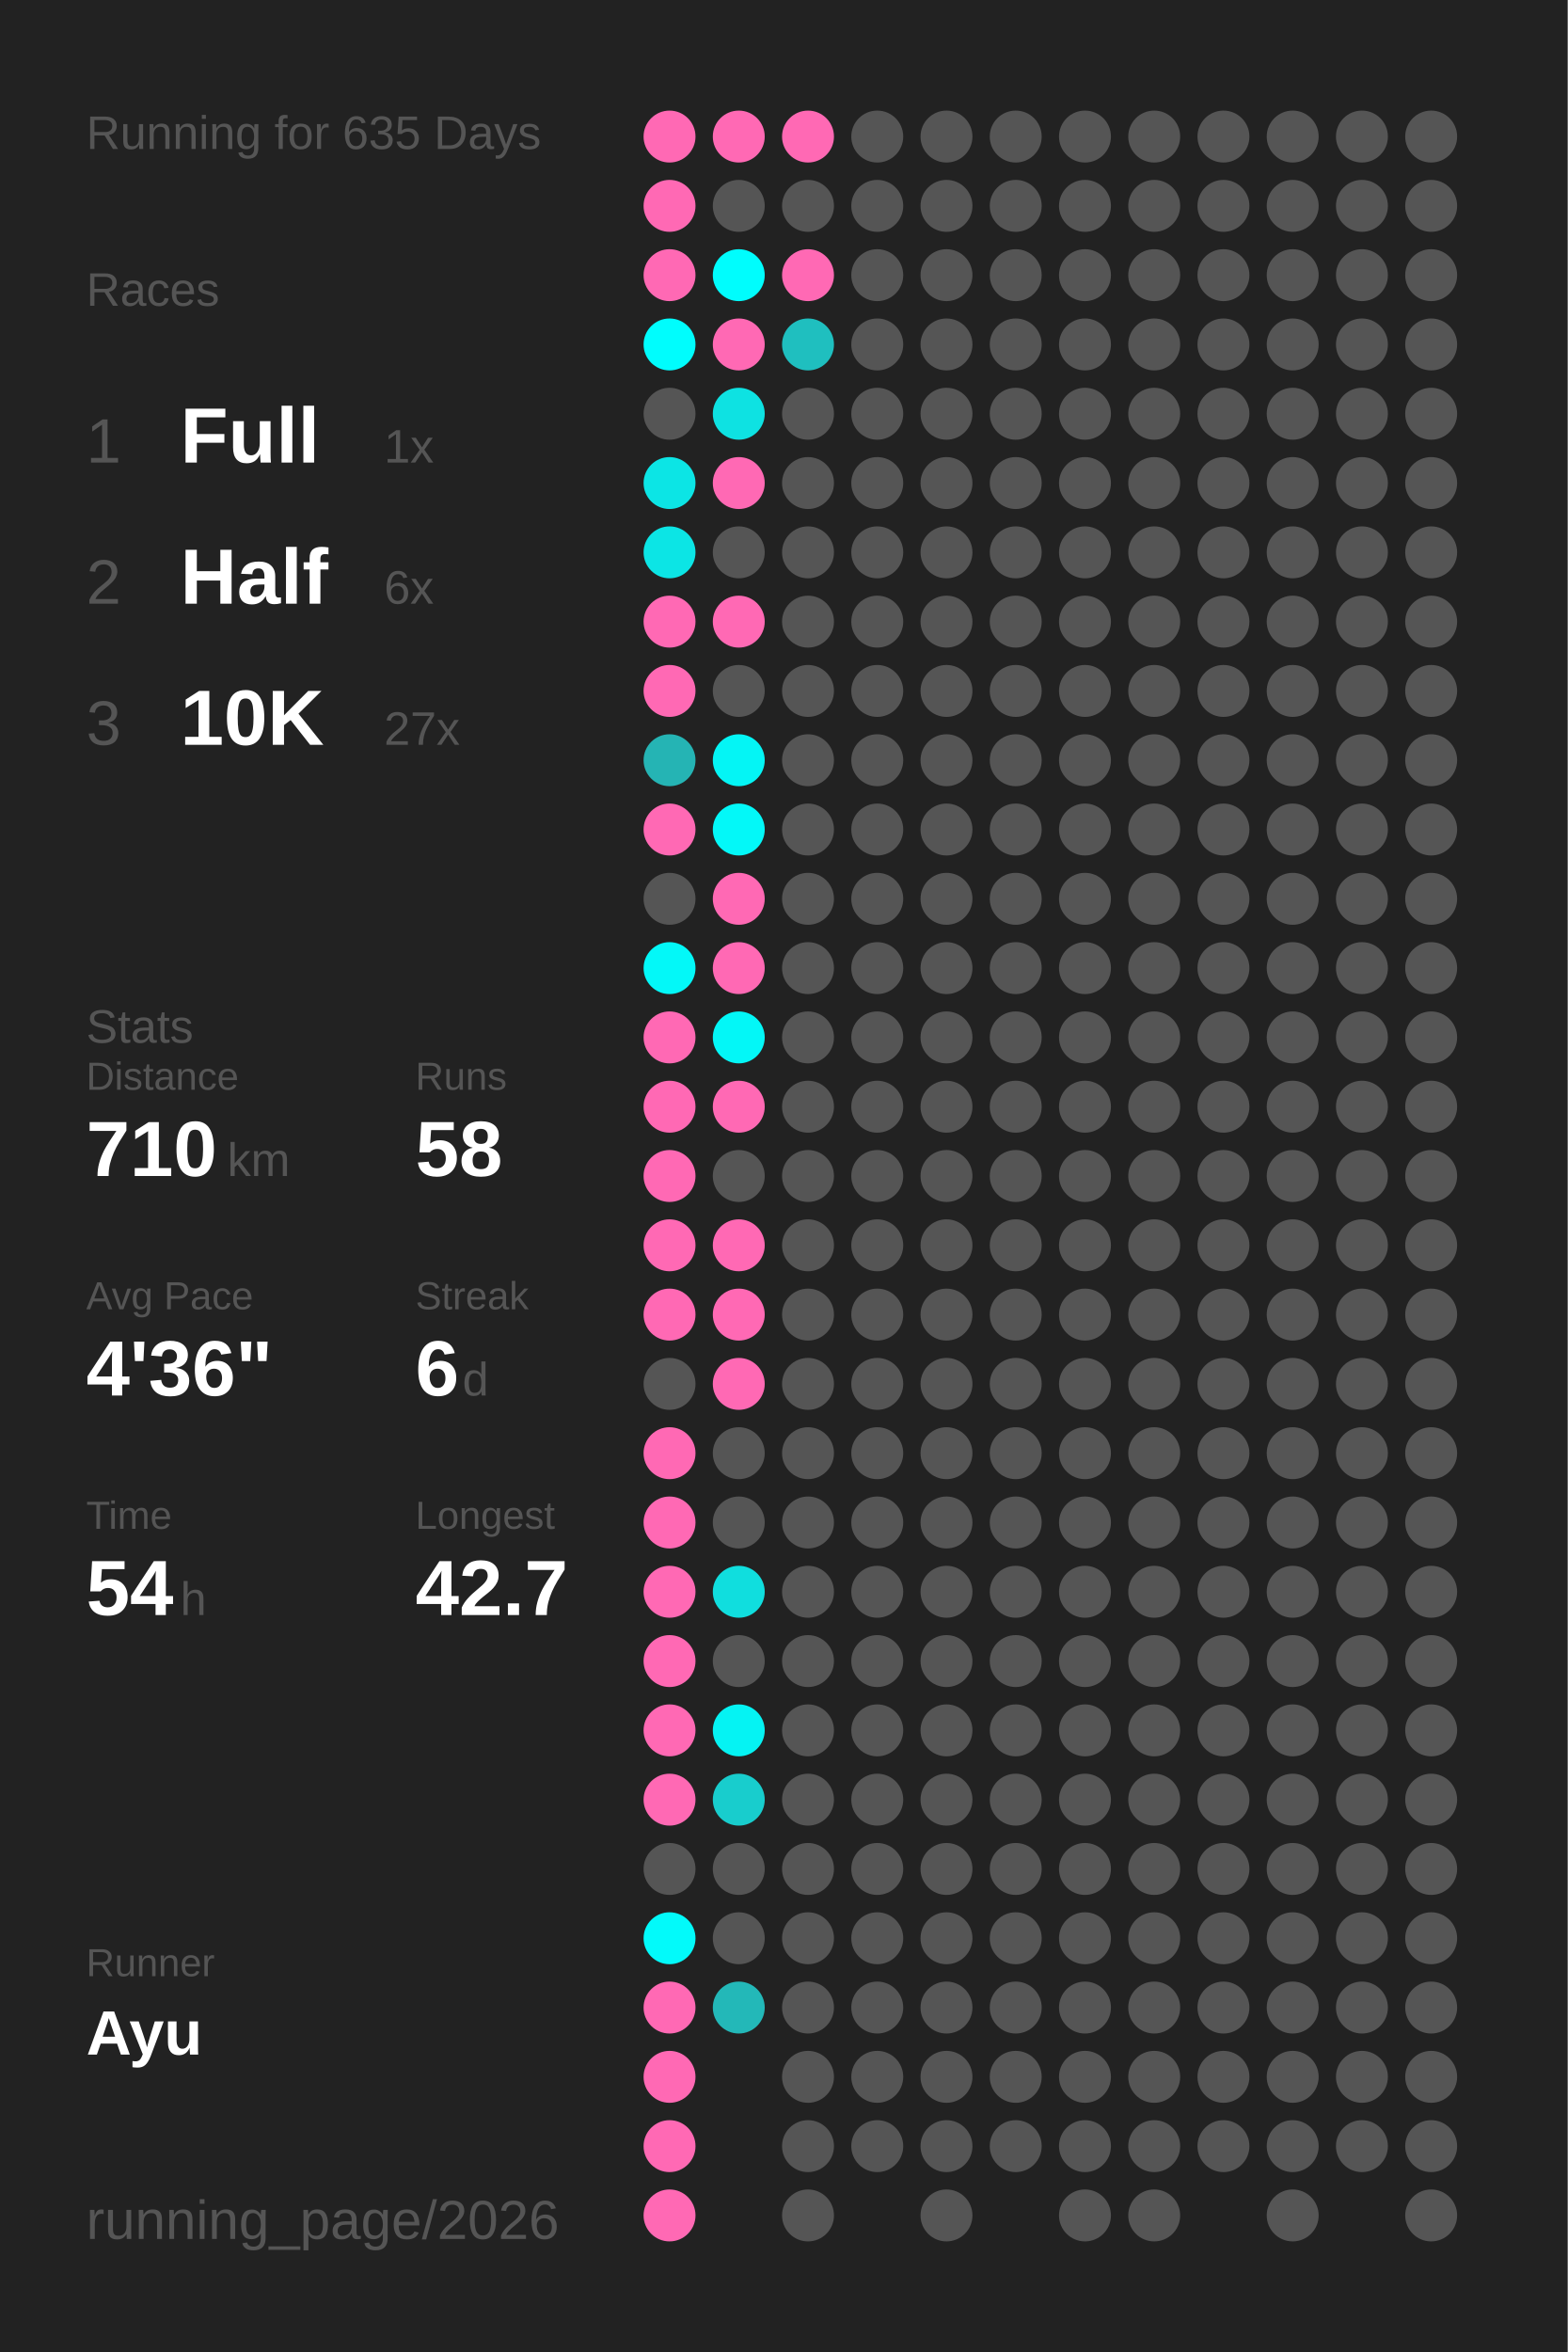
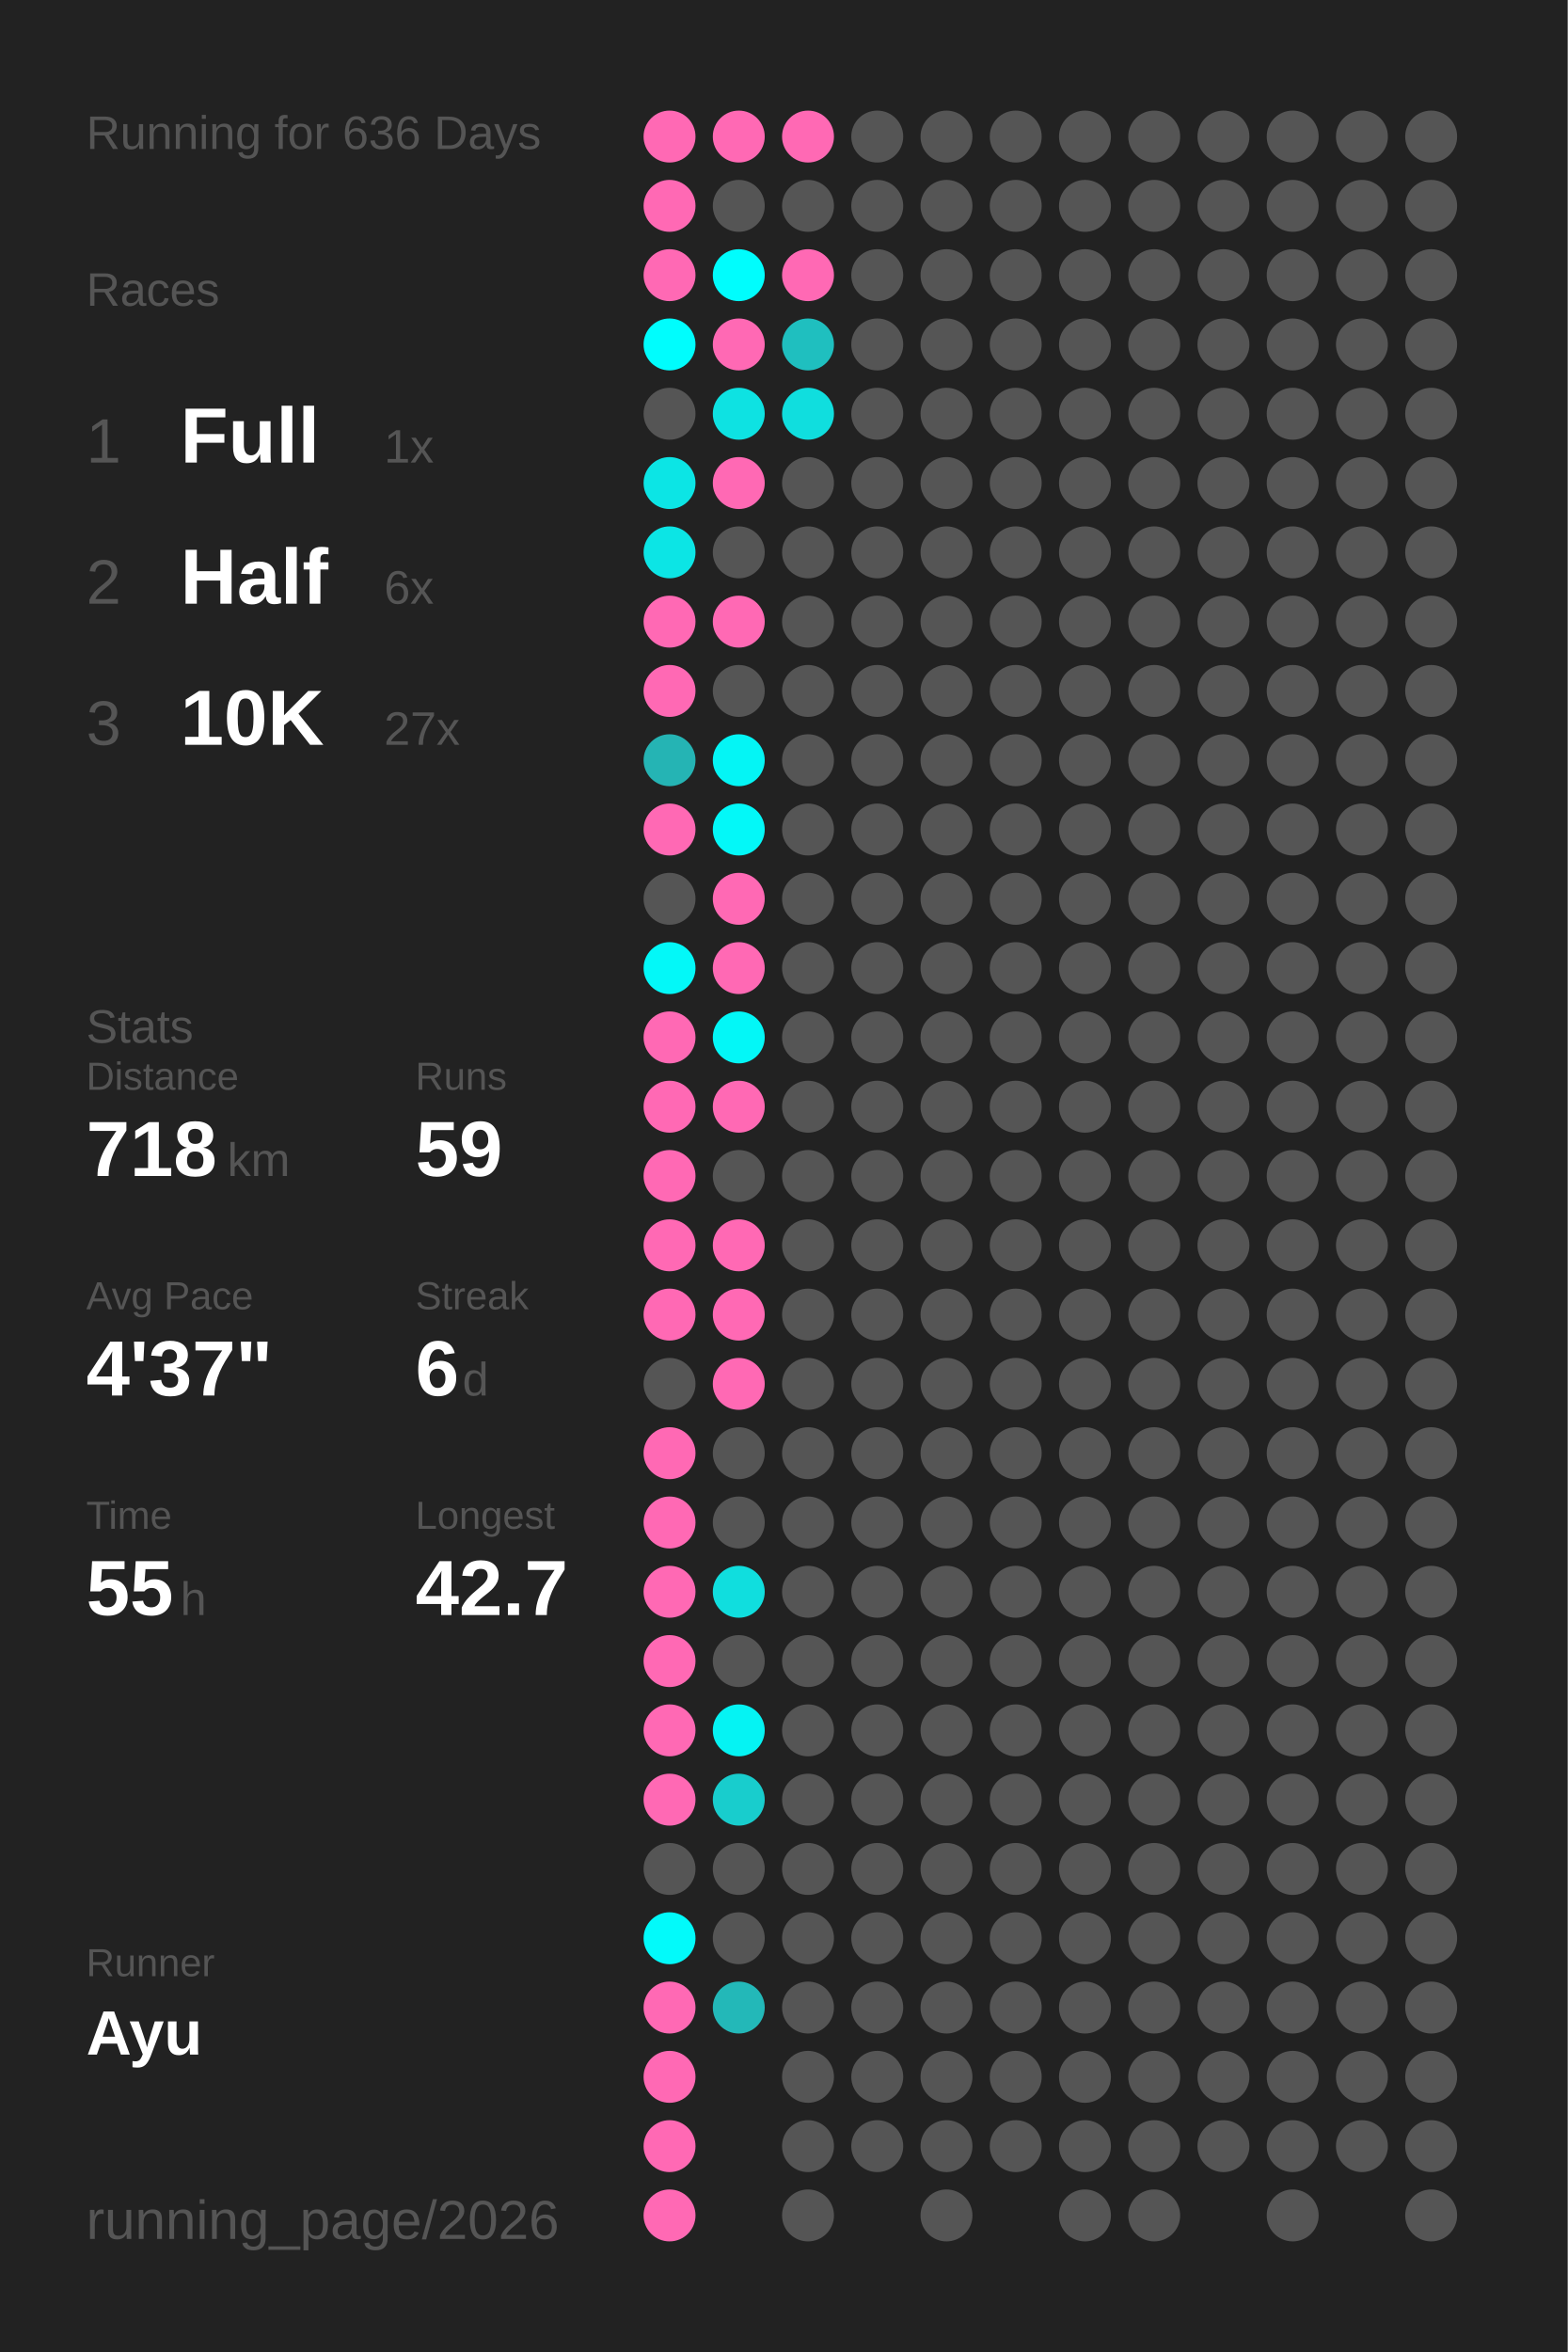
<svg xmlns="http://www.w3.org/2000/svg" baseProfile="full" height="300mm" version="1.1" viewBox="0,0,200,300" width="200mm">
  <defs />
  <rect fill="#222222" height="300" width="200" x="0" y="0" />
-   <text fill="#555555" style="font-size:6px; font-family:Arial;" x="11" y="19">Running for 635 Days</text>
+   <text fill="#555555" style="font-size:6px; font-family:Arial;" x="11" y="19">Running for 636 Days</text>
  <text fill="#555555" style="font-size:6px; font-family:Arial;" x="11" y="39">Races</text>
  <text fill="#555555" style="font-size:8px; font-family:Arial;" x="11" y="59">1</text>
  <text fill="#FFFFFF" style="font-size:10px; font-family:Arial; font-weight:bold;" x="23" y="59">Full</text>
  <text fill="#555555" style="font-size:6px; font-family:Arial;" x="49" y="59">1x</text>
  <text fill="#555555" style="font-size:8px; font-family:Arial;" x="11" y="77">2</text>
  <text fill="#FFFFFF" style="font-size:10px; font-family:Arial; font-weight:bold;" x="23" y="77">Half</text>
  <text fill="#555555" style="font-size:6px; font-family:Arial;" x="49" y="77">6x</text>
  <text fill="#555555" style="font-size:8px; font-family:Arial;" x="11" y="95">3</text>
  <text fill="#FFFFFF" style="font-size:10px; font-family:Arial; font-weight:bold;" x="23" y="95">10K</text>
  <text fill="#555555" style="font-size:6px; font-family:Arial;" x="49" y="95">27x</text>
  <text fill="#555555" style="font-size:6px; font-family:Arial;" x="11" y="133">Stats</text>
  <text fill="#555555" style="font-size:5px; font-family:Arial;" x="11" y="139">Distance</text>
-   <text fill="#FFFFFF" style="font-size:10px; font-family:Arial; font-weight:bold;" x="11" y="150">710</text>
+   <text fill="#FFFFFF" style="font-size:10px; font-family:Arial; font-weight:bold;" x="11" y="150">718</text>
  <text fill="#555555" style="font-size:6px; font-family:Arial;" x="29" y="150">km</text>
  <text fill="#555555" style="font-size:5px; font-family:Arial;" x="53" y="139">Runs</text>
-   <text fill="#FFFFFF" style="font-size:10px; font-family:Arial; font-weight:bold;" x="53" y="150">58</text>
+   <text fill="#FFFFFF" style="font-size:10px; font-family:Arial; font-weight:bold;" x="53" y="150">59</text>
  <text fill="#555555" style="font-size:5px; font-family:Arial;" x="11" y="167">Avg Pace</text>
-   <text fill="#FFFFFF" style="font-size:10px; font-family:Arial; font-weight:bold;" x="11" y="178">4'36"</text>
+   <text fill="#FFFFFF" style="font-size:10px; font-family:Arial; font-weight:bold;" x="11" y="178">4'37"</text>
  <text fill="#555555" style="font-size:5px; font-family:Arial;" x="53" y="167">Streak</text>
  <text fill="#FFFFFF" style="font-size:10px; font-family:Arial; font-weight:bold;" x="53" y="178">6</text>
  <text fill="#555555" style="font-size:6px; font-family:Arial;" x="59" y="178">d</text>
  <text fill="#555555" style="font-size:5px; font-family:Arial;" x="11" y="195">Time</text>
-   <text fill="#FFFFFF" style="font-size:10px; font-family:Arial; font-weight:bold;" x="11" y="206">54</text>
+   <text fill="#FFFFFF" style="font-size:10px; font-family:Arial; font-weight:bold;" x="11" y="206">55</text>
  <text fill="#555555" style="font-size:6px; font-family:Arial;" x="23" y="206">h</text>
  <text fill="#555555" style="font-size:5px; font-family:Arial;" x="53" y="195">Longest</text>
  <text fill="#FFFFFF" style="font-size:10px; font-family:Arial; font-weight:bold;" x="53" y="206">42.7</text>
  <text fill="#555555" style="font-size:5px; font-family:Arial;" x="11" y="252.065">Runner</text>
  <text fill="#FFFFFF" style="font-size:8px; font-family:Arial; font-weight:bold;" x="11" y="262.065">Ayu</text>
  <text fill="#555555" style="font-size:7px; font-family:Arial;" x="11" y="285.581">running_page/2026</text>
  <circle cx="85.417" cy="17.419" fill="#ff69b4" r="3.312" />
  <circle cx="85.417" cy="26.258" fill="#ff69b4" r="3.312" />
  <circle cx="85.417" cy="35.097" fill="#ff69b4" r="3.312" />
  <circle cx="85.417" cy="43.935" fill="#00fdfd" r="3.312" />
  <circle cx="85.417" cy="52.774" fill="#555555" r="3.312" />
  <circle cx="85.417" cy="61.613" fill="#0ce5e5" r="3.312" />
  <circle cx="85.417" cy="70.452" fill="#0ce5e5" r="3.312" />
  <circle cx="85.417" cy="79.29" fill="#ff69b4" r="3.312" />
  <circle cx="85.417" cy="88.129" fill="#ff69b4" r="3.312" />
  <circle cx="85.417" cy="96.968" fill="#25b4b4" r="3.312" />
  <circle cx="85.417" cy="105.806" fill="#ff69b4" r="3.312" />
  <circle cx="85.417" cy="114.645" fill="#555555" r="3.312" />
  <circle cx="85.417" cy="123.484" fill="#03f8f8" r="3.312" />
  <circle cx="85.417" cy="132.323" fill="#ff69b4" r="3.312" />
  <circle cx="85.417" cy="141.161" fill="#ff69b4" r="3.312" />
  <circle cx="85.417" cy="150" fill="#ff69b4" r="3.312" />
  <circle cx="85.417" cy="158.839" fill="#ff69b4" r="3.312" />
  <circle cx="85.417" cy="167.677" fill="#ff69b4" r="3.312" />
  <circle cx="85.417" cy="176.516" fill="#555555" r="3.312" />
  <circle cx="85.417" cy="185.355" fill="#ff69b4" r="3.312" />
  <circle cx="85.417" cy="194.194" fill="#ff69b4" r="3.312" />
  <circle cx="85.417" cy="203.032" fill="#ff69b4" r="3.312" />
  <circle cx="85.417" cy="211.871" fill="#ff69b4" r="3.312" />
  <circle cx="85.417" cy="220.71" fill="#ff69b4" r="3.312" />
  <circle cx="85.417" cy="229.548" fill="#ff69b4" r="3.312" />
  <circle cx="85.417" cy="238.387" fill="#555555" r="3.312" />
  <circle cx="85.417" cy="247.226" fill="#02fafa" r="3.312" />
  <circle cx="85.417" cy="256.065" fill="#ff69b4" r="3.312" />
  <circle cx="85.417" cy="264.903" fill="#ff69b4" r="3.312" />
  <circle cx="85.417" cy="273.742" fill="#ff69b4" r="3.312" />
  <circle cx="85.417" cy="282.581" fill="#ff69b4" r="3.312" />
  <circle cx="94.25" cy="17.419" fill="#ff69b4" r="3.312" />
  <circle cx="94.25" cy="26.258" fill="#555555" r="3.312" />
  <circle cx="94.25" cy="35.097" fill="#00fdfd" r="3.312" />
  <circle cx="94.25" cy="43.935" fill="#ff69b4" r="3.312" />
  <circle cx="94.25" cy="52.774" fill="#0ee2e2" r="3.312" />
  <circle cx="94.25" cy="61.613" fill="#ff69b4" r="3.312" />
  <circle cx="94.25" cy="70.452" fill="#555555" r="3.312" />
  <circle cx="94.25" cy="79.29" fill="#ff69b4" r="3.312" />
  <circle cx="94.25" cy="88.129" fill="#555555" r="3.312" />
  <circle cx="94.25" cy="96.968" fill="#04f5f5" r="3.312" />
  <circle cx="94.25" cy="105.806" fill="#03f8f8" r="3.312" />
  <circle cx="94.25" cy="114.645" fill="#ff69b4" r="3.312" />
  <circle cx="94.25" cy="123.484" fill="#ff69b4" r="3.312" />
  <circle cx="94.25" cy="132.323" fill="#03f7f7" r="3.312" />
  <circle cx="94.25" cy="141.161" fill="#ff69b4" r="3.312" />
  <circle cx="94.25" cy="150" fill="#555555" r="3.312" />
  <circle cx="94.25" cy="158.839" fill="#ff69b4" r="3.312" />
  <circle cx="94.25" cy="167.677" fill="#ff69b4" r="3.312" />
  <circle cx="94.25" cy="176.516" fill="#ff69b4" r="3.312" />
  <circle cx="94.25" cy="185.355" fill="#555555" r="3.312" />
  <circle cx="94.25" cy="194.194" fill="#555555" r="3.312" />
  <circle cx="94.25" cy="203.032" fill="#10dede" r="3.312" />
  <circle cx="94.25" cy="211.871" fill="#555555" r="3.312" />
  <circle cx="94.25" cy="220.71" fill="#05f3f3" r="3.312" />
  <circle cx="94.25" cy="229.548" fill="#18cdcd" r="3.312" />
  <circle cx="94.25" cy="238.387" fill="#555555" r="3.312" />
  <circle cx="94.25" cy="247.226" fill="#555555" r="3.312" />
  <circle cx="94.25" cy="256.065" fill="#23b8b8" r="3.312" />
  <circle cx="103.083" cy="17.419" fill="#ff69b4" r="3.312" />
  <circle cx="103.083" cy="26.258" fill="#555555" r="3.312" />
  <circle cx="103.083" cy="35.097" fill="#ff69b4" r="3.312" />
  <circle cx="103.083" cy="43.935" fill="#1fbfbf" r="3.312" />
-   <circle cx="103.083" cy="52.774" fill="#555555" r="3.312" />
+   <circle cx="103.083" cy="52.774" fill="#10dede" r="3.312" />
  <circle cx="103.083" cy="61.613" fill="#555555" r="3.312" />
  <circle cx="103.083" cy="70.452" fill="#555555" r="3.312" />
  <circle cx="103.083" cy="79.29" fill="#555555" r="3.312" />
  <circle cx="103.083" cy="88.129" fill="#555555" r="3.312" />
  <circle cx="103.083" cy="96.968" fill="#555555" r="3.312" />
  <circle cx="103.083" cy="105.806" fill="#555555" r="3.312" />
  <circle cx="103.083" cy="114.645" fill="#555555" r="3.312" />
  <circle cx="103.083" cy="123.484" fill="#555555" r="3.312" />
  <circle cx="103.083" cy="132.323" fill="#555555" r="3.312" />
  <circle cx="103.083" cy="141.161" fill="#555555" r="3.312" />
  <circle cx="103.083" cy="150" fill="#555555" r="3.312" />
  <circle cx="103.083" cy="158.839" fill="#555555" r="3.312" />
  <circle cx="103.083" cy="167.677" fill="#555555" r="3.312" />
  <circle cx="103.083" cy="176.516" fill="#555555" r="3.312" />
  <circle cx="103.083" cy="185.355" fill="#555555" r="3.312" />
  <circle cx="103.083" cy="194.194" fill="#555555" r="3.312" />
  <circle cx="103.083" cy="203.032" fill="#555555" r="3.312" />
  <circle cx="103.083" cy="211.871" fill="#555555" r="3.312" />
  <circle cx="103.083" cy="220.71" fill="#555555" r="3.312" />
  <circle cx="103.083" cy="229.548" fill="#555555" r="3.312" />
  <circle cx="103.083" cy="238.387" fill="#555555" r="3.312" />
  <circle cx="103.083" cy="247.226" fill="#555555" r="3.312" />
  <circle cx="103.083" cy="256.065" fill="#555555" r="3.312" />
  <circle cx="103.083" cy="264.903" fill="#555555" r="3.312" />
  <circle cx="103.083" cy="273.742" fill="#555555" r="3.312" />
  <circle cx="103.083" cy="282.581" fill="#555555" r="3.312" />
  <circle cx="111.917" cy="17.419" fill="#555555" r="3.312" />
  <circle cx="111.917" cy="26.258" fill="#555555" r="3.312" />
  <circle cx="111.917" cy="35.097" fill="#555555" r="3.312" />
  <circle cx="111.917" cy="43.935" fill="#555555" r="3.312" />
  <circle cx="111.917" cy="52.774" fill="#555555" r="3.312" />
  <circle cx="111.917" cy="61.613" fill="#555555" r="3.312" />
  <circle cx="111.917" cy="70.452" fill="#555555" r="3.312" />
  <circle cx="111.917" cy="79.29" fill="#555555" r="3.312" />
  <circle cx="111.917" cy="88.129" fill="#555555" r="3.312" />
  <circle cx="111.917" cy="96.968" fill="#555555" r="3.312" />
  <circle cx="111.917" cy="105.806" fill="#555555" r="3.312" />
  <circle cx="111.917" cy="114.645" fill="#555555" r="3.312" />
  <circle cx="111.917" cy="123.484" fill="#555555" r="3.312" />
  <circle cx="111.917" cy="132.323" fill="#555555" r="3.312" />
  <circle cx="111.917" cy="141.161" fill="#555555" r="3.312" />
  <circle cx="111.917" cy="150" fill="#555555" r="3.312" />
  <circle cx="111.917" cy="158.839" fill="#555555" r="3.312" />
  <circle cx="111.917" cy="167.677" fill="#555555" r="3.312" />
  <circle cx="111.917" cy="176.516" fill="#555555" r="3.312" />
  <circle cx="111.917" cy="185.355" fill="#555555" r="3.312" />
  <circle cx="111.917" cy="194.194" fill="#555555" r="3.312" />
  <circle cx="111.917" cy="203.032" fill="#555555" r="3.312" />
  <circle cx="111.917" cy="211.871" fill="#555555" r="3.312" />
  <circle cx="111.917" cy="220.71" fill="#555555" r="3.312" />
  <circle cx="111.917" cy="229.548" fill="#555555" r="3.312" />
  <circle cx="111.917" cy="238.387" fill="#555555" r="3.312" />
  <circle cx="111.917" cy="247.226" fill="#555555" r="3.312" />
  <circle cx="111.917" cy="256.065" fill="#555555" r="3.312" />
  <circle cx="111.917" cy="264.903" fill="#555555" r="3.312" />
  <circle cx="111.917" cy="273.742" fill="#555555" r="3.312" />
  <circle cx="120.75" cy="17.419" fill="#555555" r="3.312" />
  <circle cx="120.75" cy="26.258" fill="#555555" r="3.312" />
  <circle cx="120.75" cy="35.097" fill="#555555" r="3.312" />
  <circle cx="120.75" cy="43.935" fill="#555555" r="3.312" />
  <circle cx="120.75" cy="52.774" fill="#555555" r="3.312" />
  <circle cx="120.75" cy="61.613" fill="#555555" r="3.312" />
  <circle cx="120.75" cy="70.452" fill="#555555" r="3.312" />
  <circle cx="120.75" cy="79.29" fill="#555555" r="3.312" />
  <circle cx="120.75" cy="88.129" fill="#555555" r="3.312" />
  <circle cx="120.75" cy="96.968" fill="#555555" r="3.312" />
  <circle cx="120.75" cy="105.806" fill="#555555" r="3.312" />
  <circle cx="120.75" cy="114.645" fill="#555555" r="3.312" />
  <circle cx="120.75" cy="123.484" fill="#555555" r="3.312" />
  <circle cx="120.75" cy="132.323" fill="#555555" r="3.312" />
  <circle cx="120.75" cy="141.161" fill="#555555" r="3.312" />
  <circle cx="120.75" cy="150" fill="#555555" r="3.312" />
  <circle cx="120.75" cy="158.839" fill="#555555" r="3.312" />
  <circle cx="120.75" cy="167.677" fill="#555555" r="3.312" />
  <circle cx="120.75" cy="176.516" fill="#555555" r="3.312" />
  <circle cx="120.75" cy="185.355" fill="#555555" r="3.312" />
  <circle cx="120.75" cy="194.194" fill="#555555" r="3.312" />
  <circle cx="120.75" cy="203.032" fill="#555555" r="3.312" />
  <circle cx="120.75" cy="211.871" fill="#555555" r="3.312" />
  <circle cx="120.75" cy="220.71" fill="#555555" r="3.312" />
  <circle cx="120.75" cy="229.548" fill="#555555" r="3.312" />
  <circle cx="120.75" cy="238.387" fill="#555555" r="3.312" />
  <circle cx="120.75" cy="247.226" fill="#555555" r="3.312" />
  <circle cx="120.75" cy="256.065" fill="#555555" r="3.312" />
  <circle cx="120.75" cy="264.903" fill="#555555" r="3.312" />
  <circle cx="120.75" cy="273.742" fill="#555555" r="3.312" />
  <circle cx="120.75" cy="282.581" fill="#555555" r="3.312" />
  <circle cx="129.583" cy="17.419" fill="#555555" r="3.312" />
  <circle cx="129.583" cy="26.258" fill="#555555" r="3.312" />
  <circle cx="129.583" cy="35.097" fill="#555555" r="3.312" />
  <circle cx="129.583" cy="43.935" fill="#555555" r="3.312" />
  <circle cx="129.583" cy="52.774" fill="#555555" r="3.312" />
  <circle cx="129.583" cy="61.613" fill="#555555" r="3.312" />
  <circle cx="129.583" cy="70.452" fill="#555555" r="3.312" />
  <circle cx="129.583" cy="79.29" fill="#555555" r="3.312" />
  <circle cx="129.583" cy="88.129" fill="#555555" r="3.312" />
  <circle cx="129.583" cy="96.968" fill="#555555" r="3.312" />
  <circle cx="129.583" cy="105.806" fill="#555555" r="3.312" />
  <circle cx="129.583" cy="114.645" fill="#555555" r="3.312" />
  <circle cx="129.583" cy="123.484" fill="#555555" r="3.312" />
  <circle cx="129.583" cy="132.323" fill="#555555" r="3.312" />
  <circle cx="129.583" cy="141.161" fill="#555555" r="3.312" />
  <circle cx="129.583" cy="150" fill="#555555" r="3.312" />
  <circle cx="129.583" cy="158.839" fill="#555555" r="3.312" />
  <circle cx="129.583" cy="167.677" fill="#555555" r="3.312" />
  <circle cx="129.583" cy="176.516" fill="#555555" r="3.312" />
  <circle cx="129.583" cy="185.355" fill="#555555" r="3.312" />
  <circle cx="129.583" cy="194.194" fill="#555555" r="3.312" />
  <circle cx="129.583" cy="203.032" fill="#555555" r="3.312" />
  <circle cx="129.583" cy="211.871" fill="#555555" r="3.312" />
  <circle cx="129.583" cy="220.71" fill="#555555" r="3.312" />
  <circle cx="129.583" cy="229.548" fill="#555555" r="3.312" />
  <circle cx="129.583" cy="238.387" fill="#555555" r="3.312" />
  <circle cx="129.583" cy="247.226" fill="#555555" r="3.312" />
  <circle cx="129.583" cy="256.065" fill="#555555" r="3.312" />
  <circle cx="129.583" cy="264.903" fill="#555555" r="3.312" />
  <circle cx="129.583" cy="273.742" fill="#555555" r="3.312" />
  <circle cx="138.417" cy="17.419" fill="#555555" r="3.312" />
  <circle cx="138.417" cy="26.258" fill="#555555" r="3.312" />
  <circle cx="138.417" cy="35.097" fill="#555555" r="3.312" />
  <circle cx="138.417" cy="43.935" fill="#555555" r="3.312" />
  <circle cx="138.417" cy="52.774" fill="#555555" r="3.312" />
  <circle cx="138.417" cy="61.613" fill="#555555" r="3.312" />
  <circle cx="138.417" cy="70.452" fill="#555555" r="3.312" />
  <circle cx="138.417" cy="79.29" fill="#555555" r="3.312" />
  <circle cx="138.417" cy="88.129" fill="#555555" r="3.312" />
  <circle cx="138.417" cy="96.968" fill="#555555" r="3.312" />
  <circle cx="138.417" cy="105.806" fill="#555555" r="3.312" />
  <circle cx="138.417" cy="114.645" fill="#555555" r="3.312" />
  <circle cx="138.417" cy="123.484" fill="#555555" r="3.312" />
  <circle cx="138.417" cy="132.323" fill="#555555" r="3.312" />
  <circle cx="138.417" cy="141.161" fill="#555555" r="3.312" />
  <circle cx="138.417" cy="150" fill="#555555" r="3.312" />
  <circle cx="138.417" cy="158.839" fill="#555555" r="3.312" />
  <circle cx="138.417" cy="167.677" fill="#555555" r="3.312" />
  <circle cx="138.417" cy="176.516" fill="#555555" r="3.312" />
  <circle cx="138.417" cy="185.355" fill="#555555" r="3.312" />
  <circle cx="138.417" cy="194.194" fill="#555555" r="3.312" />
  <circle cx="138.417" cy="203.032" fill="#555555" r="3.312" />
  <circle cx="138.417" cy="211.871" fill="#555555" r="3.312" />
  <circle cx="138.417" cy="220.71" fill="#555555" r="3.312" />
  <circle cx="138.417" cy="229.548" fill="#555555" r="3.312" />
  <circle cx="138.417" cy="238.387" fill="#555555" r="3.312" />
  <circle cx="138.417" cy="247.226" fill="#555555" r="3.312" />
  <circle cx="138.417" cy="256.065" fill="#555555" r="3.312" />
  <circle cx="138.417" cy="264.903" fill="#555555" r="3.312" />
  <circle cx="138.417" cy="273.742" fill="#555555" r="3.312" />
  <circle cx="138.417" cy="282.581" fill="#555555" r="3.312" />
  <circle cx="147.25" cy="17.419" fill="#555555" r="3.312" />
  <circle cx="147.25" cy="26.258" fill="#555555" r="3.312" />
  <circle cx="147.25" cy="35.097" fill="#555555" r="3.312" />
  <circle cx="147.25" cy="43.935" fill="#555555" r="3.312" />
  <circle cx="147.25" cy="52.774" fill="#555555" r="3.312" />
  <circle cx="147.25" cy="61.613" fill="#555555" r="3.312" />
  <circle cx="147.25" cy="70.452" fill="#555555" r="3.312" />
  <circle cx="147.25" cy="79.29" fill="#555555" r="3.312" />
  <circle cx="147.25" cy="88.129" fill="#555555" r="3.312" />
  <circle cx="147.25" cy="96.968" fill="#555555" r="3.312" />
  <circle cx="147.25" cy="105.806" fill="#555555" r="3.312" />
  <circle cx="147.25" cy="114.645" fill="#555555" r="3.312" />
  <circle cx="147.25" cy="123.484" fill="#555555" r="3.312" />
  <circle cx="147.25" cy="132.323" fill="#555555" r="3.312" />
  <circle cx="147.25" cy="141.161" fill="#555555" r="3.312" />
  <circle cx="147.25" cy="150" fill="#555555" r="3.312" />
  <circle cx="147.25" cy="158.839" fill="#555555" r="3.312" />
  <circle cx="147.25" cy="167.677" fill="#555555" r="3.312" />
  <circle cx="147.25" cy="176.516" fill="#555555" r="3.312" />
  <circle cx="147.25" cy="185.355" fill="#555555" r="3.312" />
  <circle cx="147.25" cy="194.194" fill="#555555" r="3.312" />
  <circle cx="147.25" cy="203.032" fill="#555555" r="3.312" />
  <circle cx="147.25" cy="211.871" fill="#555555" r="3.312" />
  <circle cx="147.25" cy="220.71" fill="#555555" r="3.312" />
  <circle cx="147.25" cy="229.548" fill="#555555" r="3.312" />
  <circle cx="147.25" cy="238.387" fill="#555555" r="3.312" />
  <circle cx="147.25" cy="247.226" fill="#555555" r="3.312" />
  <circle cx="147.25" cy="256.065" fill="#555555" r="3.312" />
  <circle cx="147.25" cy="264.903" fill="#555555" r="3.312" />
  <circle cx="147.25" cy="273.742" fill="#555555" r="3.312" />
  <circle cx="147.25" cy="282.581" fill="#555555" r="3.312" />
  <circle cx="156.083" cy="17.419" fill="#555555" r="3.312" />
  <circle cx="156.083" cy="26.258" fill="#555555" r="3.312" />
  <circle cx="156.083" cy="35.097" fill="#555555" r="3.312" />
  <circle cx="156.083" cy="43.935" fill="#555555" r="3.312" />
  <circle cx="156.083" cy="52.774" fill="#555555" r="3.312" />
  <circle cx="156.083" cy="61.613" fill="#555555" r="3.312" />
  <circle cx="156.083" cy="70.452" fill="#555555" r="3.312" />
  <circle cx="156.083" cy="79.29" fill="#555555" r="3.312" />
  <circle cx="156.083" cy="88.129" fill="#555555" r="3.312" />
  <circle cx="156.083" cy="96.968" fill="#555555" r="3.312" />
  <circle cx="156.083" cy="105.806" fill="#555555" r="3.312" />
  <circle cx="156.083" cy="114.645" fill="#555555" r="3.312" />
  <circle cx="156.083" cy="123.484" fill="#555555" r="3.312" />
  <circle cx="156.083" cy="132.323" fill="#555555" r="3.312" />
  <circle cx="156.083" cy="141.161" fill="#555555" r="3.312" />
  <circle cx="156.083" cy="150" fill="#555555" r="3.312" />
  <circle cx="156.083" cy="158.839" fill="#555555" r="3.312" />
  <circle cx="156.083" cy="167.677" fill="#555555" r="3.312" />
  <circle cx="156.083" cy="176.516" fill="#555555" r="3.312" />
  <circle cx="156.083" cy="185.355" fill="#555555" r="3.312" />
  <circle cx="156.083" cy="194.194" fill="#555555" r="3.312" />
  <circle cx="156.083" cy="203.032" fill="#555555" r="3.312" />
  <circle cx="156.083" cy="211.871" fill="#555555" r="3.312" />
  <circle cx="156.083" cy="220.71" fill="#555555" r="3.312" />
  <circle cx="156.083" cy="229.548" fill="#555555" r="3.312" />
  <circle cx="156.083" cy="238.387" fill="#555555" r="3.312" />
  <circle cx="156.083" cy="247.226" fill="#555555" r="3.312" />
  <circle cx="156.083" cy="256.065" fill="#555555" r="3.312" />
  <circle cx="156.083" cy="264.903" fill="#555555" r="3.312" />
  <circle cx="156.083" cy="273.742" fill="#555555" r="3.312" />
  <circle cx="164.917" cy="17.419" fill="#555555" r="3.312" />
  <circle cx="164.917" cy="26.258" fill="#555555" r="3.312" />
  <circle cx="164.917" cy="35.097" fill="#555555" r="3.312" />
  <circle cx="164.917" cy="43.935" fill="#555555" r="3.312" />
  <circle cx="164.917" cy="52.774" fill="#555555" r="3.312" />
  <circle cx="164.917" cy="61.613" fill="#555555" r="3.312" />
  <circle cx="164.917" cy="70.452" fill="#555555" r="3.312" />
  <circle cx="164.917" cy="79.29" fill="#555555" r="3.312" />
  <circle cx="164.917" cy="88.129" fill="#555555" r="3.312" />
  <circle cx="164.917" cy="96.968" fill="#555555" r="3.312" />
  <circle cx="164.917" cy="105.806" fill="#555555" r="3.312" />
  <circle cx="164.917" cy="114.645" fill="#555555" r="3.312" />
  <circle cx="164.917" cy="123.484" fill="#555555" r="3.312" />
  <circle cx="164.917" cy="132.323" fill="#555555" r="3.312" />
  <circle cx="164.917" cy="141.161" fill="#555555" r="3.312" />
  <circle cx="164.917" cy="150" fill="#555555" r="3.312" />
  <circle cx="164.917" cy="158.839" fill="#555555" r="3.312" />
  <circle cx="164.917" cy="167.677" fill="#555555" r="3.312" />
  <circle cx="164.917" cy="176.516" fill="#555555" r="3.312" />
  <circle cx="164.917" cy="185.355" fill="#555555" r="3.312" />
  <circle cx="164.917" cy="194.194" fill="#555555" r="3.312" />
  <circle cx="164.917" cy="203.032" fill="#555555" r="3.312" />
  <circle cx="164.917" cy="211.871" fill="#555555" r="3.312" />
  <circle cx="164.917" cy="220.71" fill="#555555" r="3.312" />
  <circle cx="164.917" cy="229.548" fill="#555555" r="3.312" />
  <circle cx="164.917" cy="238.387" fill="#555555" r="3.312" />
  <circle cx="164.917" cy="247.226" fill="#555555" r="3.312" />
  <circle cx="164.917" cy="256.065" fill="#555555" r="3.312" />
  <circle cx="164.917" cy="264.903" fill="#555555" r="3.312" />
  <circle cx="164.917" cy="273.742" fill="#555555" r="3.312" />
  <circle cx="164.917" cy="282.581" fill="#555555" r="3.312" />
  <circle cx="173.75" cy="17.419" fill="#555555" r="3.312" />
  <circle cx="173.75" cy="26.258" fill="#555555" r="3.312" />
  <circle cx="173.75" cy="35.097" fill="#555555" r="3.312" />
  <circle cx="173.75" cy="43.935" fill="#555555" r="3.312" />
  <circle cx="173.75" cy="52.774" fill="#555555" r="3.312" />
  <circle cx="173.75" cy="61.613" fill="#555555" r="3.312" />
  <circle cx="173.75" cy="70.452" fill="#555555" r="3.312" />
  <circle cx="173.75" cy="79.29" fill="#555555" r="3.312" />
  <circle cx="173.75" cy="88.129" fill="#555555" r="3.312" />
  <circle cx="173.75" cy="96.968" fill="#555555" r="3.312" />
  <circle cx="173.75" cy="105.806" fill="#555555" r="3.312" />
  <circle cx="173.75" cy="114.645" fill="#555555" r="3.312" />
  <circle cx="173.75" cy="123.484" fill="#555555" r="3.312" />
  <circle cx="173.75" cy="132.323" fill="#555555" r="3.312" />
  <circle cx="173.75" cy="141.161" fill="#555555" r="3.312" />
  <circle cx="173.75" cy="150" fill="#555555" r="3.312" />
  <circle cx="173.75" cy="158.839" fill="#555555" r="3.312" />
  <circle cx="173.75" cy="167.677" fill="#555555" r="3.312" />
  <circle cx="173.75" cy="176.516" fill="#555555" r="3.312" />
  <circle cx="173.75" cy="185.355" fill="#555555" r="3.312" />
  <circle cx="173.75" cy="194.194" fill="#555555" r="3.312" />
  <circle cx="173.75" cy="203.032" fill="#555555" r="3.312" />
  <circle cx="173.75" cy="211.871" fill="#555555" r="3.312" />
  <circle cx="173.75" cy="220.71" fill="#555555" r="3.312" />
  <circle cx="173.75" cy="229.548" fill="#555555" r="3.312" />
  <circle cx="173.75" cy="238.387" fill="#555555" r="3.312" />
  <circle cx="173.75" cy="247.226" fill="#555555" r="3.312" />
  <circle cx="173.75" cy="256.065" fill="#555555" r="3.312" />
  <circle cx="173.75" cy="264.903" fill="#555555" r="3.312" />
  <circle cx="173.75" cy="273.742" fill="#555555" r="3.312" />
  <circle cx="182.583" cy="17.419" fill="#555555" r="3.312" />
  <circle cx="182.583" cy="26.258" fill="#555555" r="3.312" />
  <circle cx="182.583" cy="35.097" fill="#555555" r="3.312" />
  <circle cx="182.583" cy="43.935" fill="#555555" r="3.312" />
  <circle cx="182.583" cy="52.774" fill="#555555" r="3.312" />
  <circle cx="182.583" cy="61.613" fill="#555555" r="3.312" />
  <circle cx="182.583" cy="70.452" fill="#555555" r="3.312" />
  <circle cx="182.583" cy="79.29" fill="#555555" r="3.312" />
  <circle cx="182.583" cy="88.129" fill="#555555" r="3.312" />
  <circle cx="182.583" cy="96.968" fill="#555555" r="3.312" />
  <circle cx="182.583" cy="105.806" fill="#555555" r="3.312" />
  <circle cx="182.583" cy="114.645" fill="#555555" r="3.312" />
  <circle cx="182.583" cy="123.484" fill="#555555" r="3.312" />
  <circle cx="182.583" cy="132.323" fill="#555555" r="3.312" />
  <circle cx="182.583" cy="141.161" fill="#555555" r="3.312" />
  <circle cx="182.583" cy="150" fill="#555555" r="3.312" />
  <circle cx="182.583" cy="158.839" fill="#555555" r="3.312" />
  <circle cx="182.583" cy="167.677" fill="#555555" r="3.312" />
  <circle cx="182.583" cy="176.516" fill="#555555" r="3.312" />
  <circle cx="182.583" cy="185.355" fill="#555555" r="3.312" />
  <circle cx="182.583" cy="194.194" fill="#555555" r="3.312" />
  <circle cx="182.583" cy="203.032" fill="#555555" r="3.312" />
  <circle cx="182.583" cy="211.871" fill="#555555" r="3.312" />
  <circle cx="182.583" cy="220.71" fill="#555555" r="3.312" />
  <circle cx="182.583" cy="229.548" fill="#555555" r="3.312" />
  <circle cx="182.583" cy="238.387" fill="#555555" r="3.312" />
  <circle cx="182.583" cy="247.226" fill="#555555" r="3.312" />
  <circle cx="182.583" cy="256.065" fill="#555555" r="3.312" />
  <circle cx="182.583" cy="264.903" fill="#555555" r="3.312" />
  <circle cx="182.583" cy="273.742" fill="#555555" r="3.312" />
  <circle cx="182.583" cy="282.581" fill="#555555" r="3.312" />
</svg>
